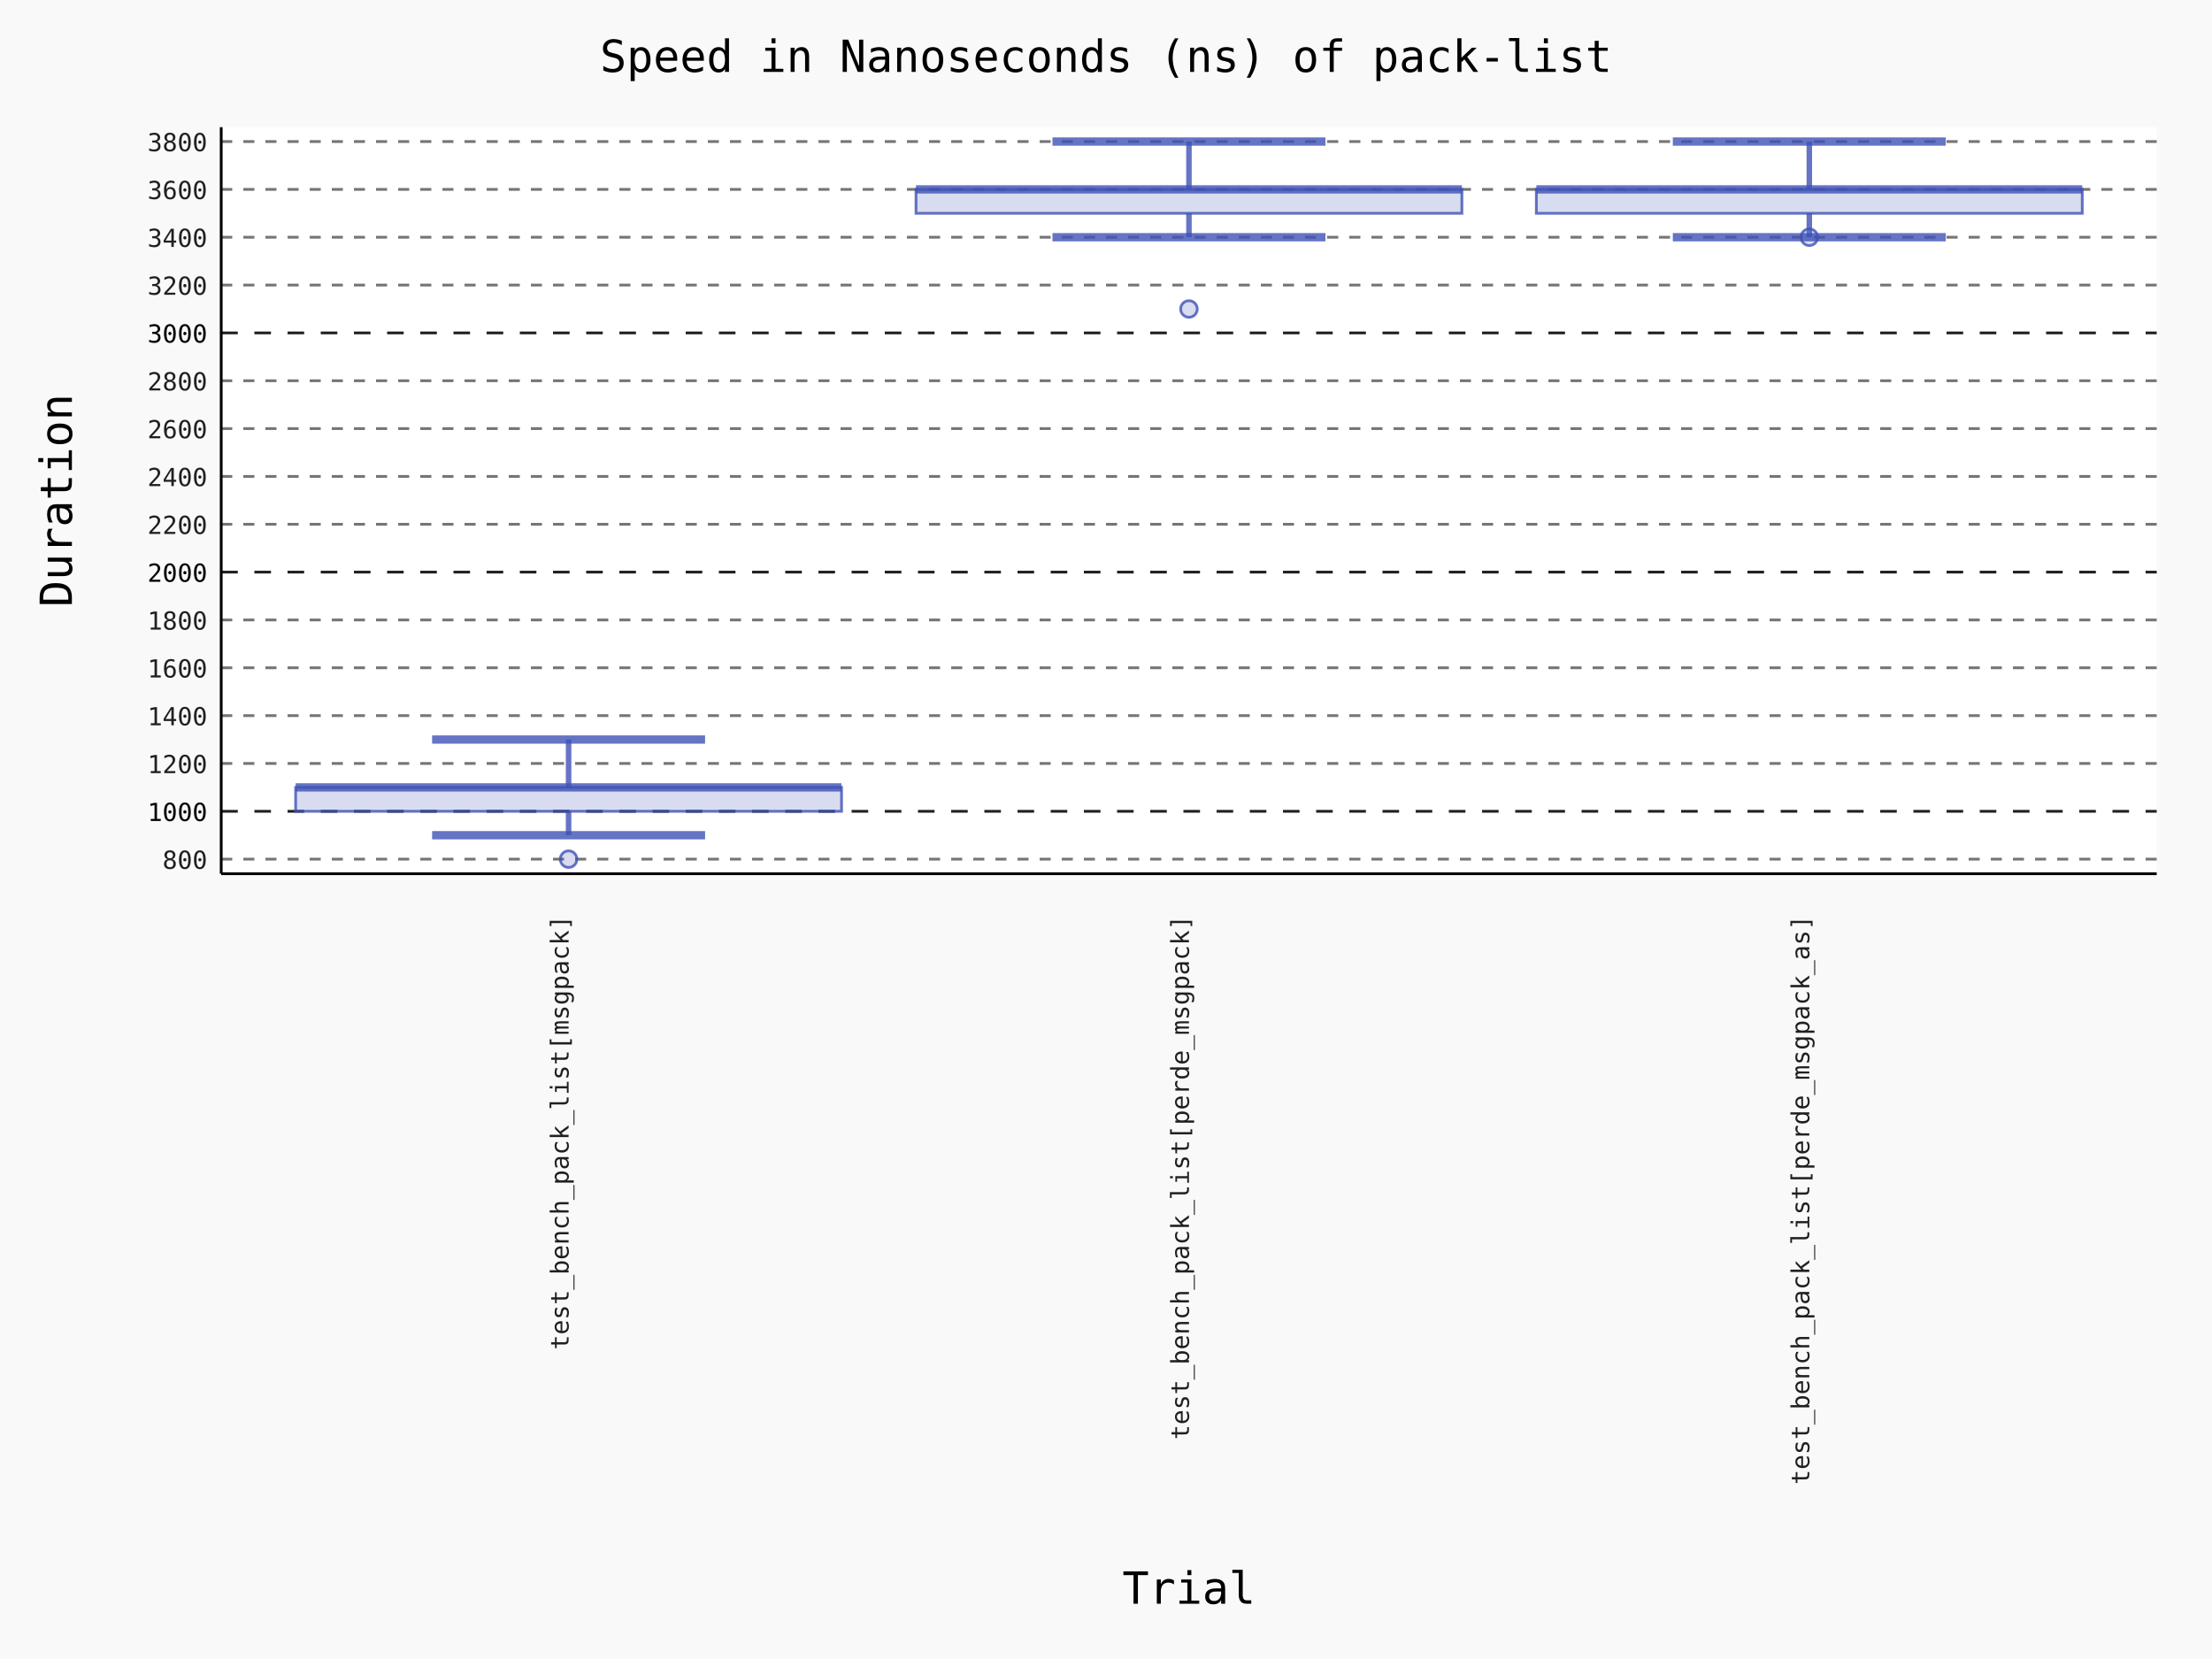
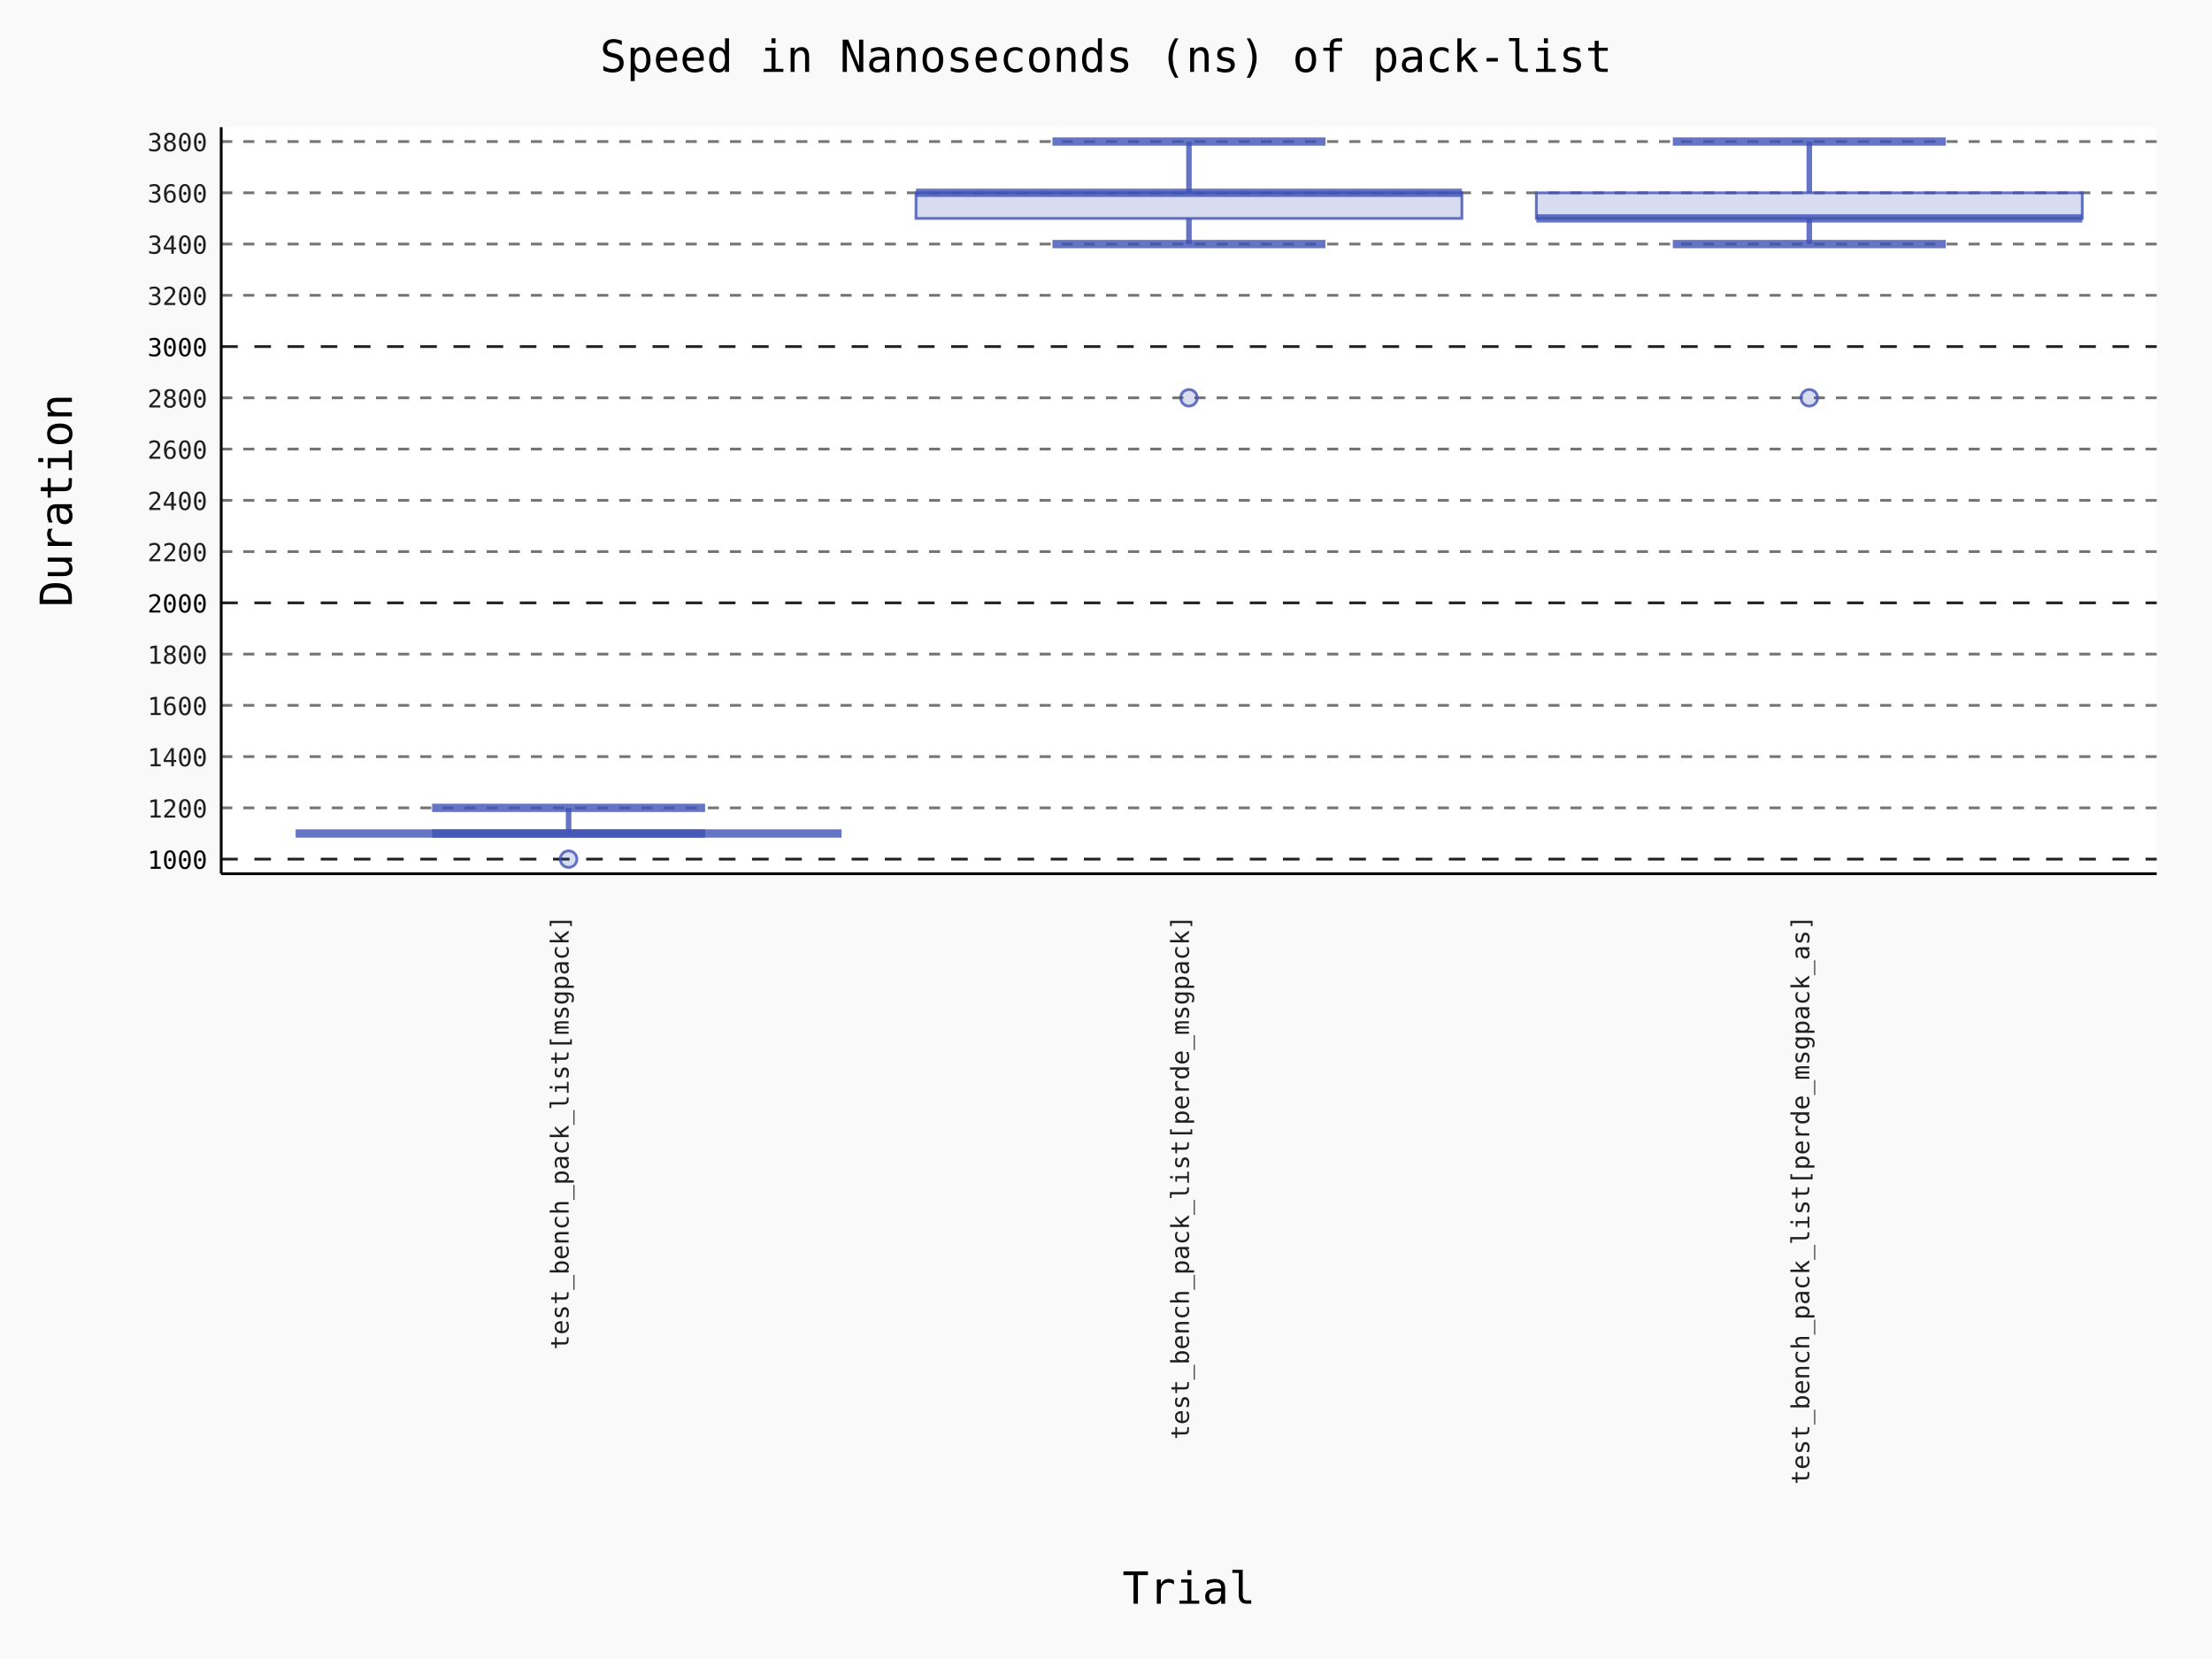
- <svg xmlns="http://www.w3.org/2000/svg" class="pygal-chart" id="chart-6e4d61f8-3c68-40c0-a6d5-80a894582af4" viewBox="0 0 800 600">
+ <svg xmlns="http://www.w3.org/2000/svg" id="chart-857d7771-9869-4620-8e60-19650a345bbf" class="pygal-chart" viewBox="0 0 800 600">
  <defs>
-     <style type="text/css">#chart-6e4d61f8-3c68-40c0-a6d5-80a894582af4{-webkit-user-select:none;-webkit-font-smoothing:antialiased;font-family:Consolas,"Deja Vu Sans Mono","Bitstream Vera Sans Mono","Courier New",monospace}#chart-6e4d61f8-3c68-40c0-a6d5-80a894582af4 .title{font-family:Consolas,"Deja Vu Sans Mono","Bitstream Vera Sans Mono","Courier New",monospace;font-size:16px}#chart-6e4d61f8-3c68-40c0-a6d5-80a894582af4 .legends .legend text{font-family:Consolas,"Deja Vu Sans Mono","Bitstream Vera Sans Mono","Courier New",monospace;font-size:14px}#chart-6e4d61f8-3c68-40c0-a6d5-80a894582af4 .axis text{font-family:Consolas,"Deja Vu Sans Mono","Bitstream Vera Sans Mono","Courier New",monospace;font-size:10px}#chart-6e4d61f8-3c68-40c0-a6d5-80a894582af4 .axis text.major{font-family:Consolas,"Deja Vu Sans Mono","Bitstream Vera Sans Mono","Courier New",monospace;font-size:10px}#chart-6e4d61f8-3c68-40c0-a6d5-80a894582af4 .text-overlay text.value{font-family:Consolas,"Deja Vu Sans Mono","Bitstream Vera Sans Mono","Courier New",monospace;font-size:16px}#chart-6e4d61f8-3c68-40c0-a6d5-80a894582af4 .text-overlay text.label{font-family:Consolas,"Deja Vu Sans Mono","Bitstream Vera Sans Mono","Courier New",monospace;font-size:10px}#chart-6e4d61f8-3c68-40c0-a6d5-80a894582af4 .tooltip{font-family:Consolas,"Deja Vu Sans Mono","Bitstream Vera Sans Mono","Courier New",monospace;font-size:14px}#chart-6e4d61f8-3c68-40c0-a6d5-80a894582af4 text.no_data{font-family:Consolas,"Deja Vu Sans Mono","Bitstream Vera Sans Mono","Courier New",monospace;font-size:64px}
- #chart-6e4d61f8-3c68-40c0-a6d5-80a894582af4{background-color:rgba(249,249,249,1)}#chart-6e4d61f8-3c68-40c0-a6d5-80a894582af4 path,#chart-6e4d61f8-3c68-40c0-a6d5-80a894582af4 line,#chart-6e4d61f8-3c68-40c0-a6d5-80a894582af4 rect,#chart-6e4d61f8-3c68-40c0-a6d5-80a894582af4 circle{-webkit-transition:150ms;-moz-transition:150ms;transition:150ms}#chart-6e4d61f8-3c68-40c0-a6d5-80a894582af4 .graph &gt; .background{fill:rgba(249,249,249,1)}#chart-6e4d61f8-3c68-40c0-a6d5-80a894582af4 .plot &gt; .background{fill:rgba(255,255,255,1)}#chart-6e4d61f8-3c68-40c0-a6d5-80a894582af4 .graph{fill:rgba(0,0,0,.87)}#chart-6e4d61f8-3c68-40c0-a6d5-80a894582af4 text.no_data{fill:rgba(0,0,0,1)}#chart-6e4d61f8-3c68-40c0-a6d5-80a894582af4 .title{fill:rgba(0,0,0,1)}#chart-6e4d61f8-3c68-40c0-a6d5-80a894582af4 .legends .legend text{fill:rgba(0,0,0,.87)}#chart-6e4d61f8-3c68-40c0-a6d5-80a894582af4 .legends .legend:hover text{fill:rgba(0,0,0,1)}#chart-6e4d61f8-3c68-40c0-a6d5-80a894582af4 .axis .line{stroke:rgba(0,0,0,1)}#chart-6e4d61f8-3c68-40c0-a6d5-80a894582af4 .axis .guide.line{stroke:rgba(0,0,0,.54)}#chart-6e4d61f8-3c68-40c0-a6d5-80a894582af4 .axis .major.line{stroke:rgba(0,0,0,.87)}#chart-6e4d61f8-3c68-40c0-a6d5-80a894582af4 .axis text.major{fill:rgba(0,0,0,1)}#chart-6e4d61f8-3c68-40c0-a6d5-80a894582af4 .axis.y .guides:hover .guide.line,#chart-6e4d61f8-3c68-40c0-a6d5-80a894582af4 .line-graph .axis.x .guides:hover .guide.line,#chart-6e4d61f8-3c68-40c0-a6d5-80a894582af4 .stackedline-graph .axis.x .guides:hover .guide.line,#chart-6e4d61f8-3c68-40c0-a6d5-80a894582af4 .xy-graph .axis.x .guides:hover .guide.line{stroke:rgba(0,0,0,1)}#chart-6e4d61f8-3c68-40c0-a6d5-80a894582af4 .axis .guides:hover text{fill:rgba(0,0,0,1)}#chart-6e4d61f8-3c68-40c0-a6d5-80a894582af4 .reactive{fill-opacity:.7;stroke-opacity:.8}#chart-6e4d61f8-3c68-40c0-a6d5-80a894582af4 .ci{stroke:rgba(0,0,0,.87)}#chart-6e4d61f8-3c68-40c0-a6d5-80a894582af4 .reactive.active,#chart-6e4d61f8-3c68-40c0-a6d5-80a894582af4 .active .reactive{fill-opacity:.8;stroke-opacity:.9;stroke-width:4}#chart-6e4d61f8-3c68-40c0-a6d5-80a894582af4 .ci .reactive.active{stroke-width:1.5}#chart-6e4d61f8-3c68-40c0-a6d5-80a894582af4 .series text{fill:rgba(0,0,0,1)}#chart-6e4d61f8-3c68-40c0-a6d5-80a894582af4 .tooltip rect{fill:rgba(255,255,255,1);stroke:rgba(0,0,0,1);-webkit-transition:opacity 150ms;-moz-transition:opacity 150ms;transition:opacity 150ms}#chart-6e4d61f8-3c68-40c0-a6d5-80a894582af4 .tooltip .label{fill:rgba(0,0,0,.87)}#chart-6e4d61f8-3c68-40c0-a6d5-80a894582af4 .tooltip .label{fill:rgba(0,0,0,.87)}#chart-6e4d61f8-3c68-40c0-a6d5-80a894582af4 .tooltip .legend{font-size:.8em;fill:rgba(0,0,0,.54)}#chart-6e4d61f8-3c68-40c0-a6d5-80a894582af4 .tooltip .x_label{font-size:.6em;fill:rgba(0,0,0,1)}#chart-6e4d61f8-3c68-40c0-a6d5-80a894582af4 .tooltip .xlink{font-size:.5em;text-decoration:underline}#chart-6e4d61f8-3c68-40c0-a6d5-80a894582af4 .tooltip .value{font-size:1.5em}#chart-6e4d61f8-3c68-40c0-a6d5-80a894582af4 .bound{font-size:.5em}#chart-6e4d61f8-3c68-40c0-a6d5-80a894582af4 .max-value{font-size:.75em;fill:rgba(0,0,0,.54)}#chart-6e4d61f8-3c68-40c0-a6d5-80a894582af4 .map-element{fill:rgba(255,255,255,1);stroke:rgba(0,0,0,.54) !important}#chart-6e4d61f8-3c68-40c0-a6d5-80a894582af4 .map-element .reactive{fill-opacity:inherit;stroke-opacity:inherit}#chart-6e4d61f8-3c68-40c0-a6d5-80a894582af4 .color-0,#chart-6e4d61f8-3c68-40c0-a6d5-80a894582af4 .color-0 a:visited{stroke:#3F51B5;fill:#3F51B5}#chart-6e4d61f8-3c68-40c0-a6d5-80a894582af4 .color-1,#chart-6e4d61f8-3c68-40c0-a6d5-80a894582af4 .color-1 a:visited{stroke:#3F51B5;fill:#3F51B5}#chart-6e4d61f8-3c68-40c0-a6d5-80a894582af4 .color-2,#chart-6e4d61f8-3c68-40c0-a6d5-80a894582af4 .color-2 a:visited{stroke:#3F51B5;fill:#3F51B5}#chart-6e4d61f8-3c68-40c0-a6d5-80a894582af4 .text-overlay .color-0 text{fill:black}#chart-6e4d61f8-3c68-40c0-a6d5-80a894582af4 .text-overlay .color-1 text{fill:black}#chart-6e4d61f8-3c68-40c0-a6d5-80a894582af4 .text-overlay .color-2 text{fill:black}
- #chart-6e4d61f8-3c68-40c0-a6d5-80a894582af4 text.no_data{text-anchor:middle}#chart-6e4d61f8-3c68-40c0-a6d5-80a894582af4 .guide.line{fill:none}#chart-6e4d61f8-3c68-40c0-a6d5-80a894582af4 .centered{text-anchor:middle}#chart-6e4d61f8-3c68-40c0-a6d5-80a894582af4 .title{text-anchor:middle}#chart-6e4d61f8-3c68-40c0-a6d5-80a894582af4 .legends .legend text{fill-opacity:1}#chart-6e4d61f8-3c68-40c0-a6d5-80a894582af4 .axis.x text{text-anchor:middle}#chart-6e4d61f8-3c68-40c0-a6d5-80a894582af4 .axis.x:not(.web) text[transform]{text-anchor:start}#chart-6e4d61f8-3c68-40c0-a6d5-80a894582af4 .axis.x:not(.web) text[transform].backwards{text-anchor:end}#chart-6e4d61f8-3c68-40c0-a6d5-80a894582af4 .axis.y text{text-anchor:end}#chart-6e4d61f8-3c68-40c0-a6d5-80a894582af4 .axis.y text[transform].backwards{text-anchor:start}#chart-6e4d61f8-3c68-40c0-a6d5-80a894582af4 .axis.y2 text{text-anchor:start}#chart-6e4d61f8-3c68-40c0-a6d5-80a894582af4 .axis.y2 text[transform].backwards{text-anchor:end}#chart-6e4d61f8-3c68-40c0-a6d5-80a894582af4 .axis .guide.line{stroke-dasharray:4,4}#chart-6e4d61f8-3c68-40c0-a6d5-80a894582af4 .axis .major.guide.line{stroke-dasharray:6,6}#chart-6e4d61f8-3c68-40c0-a6d5-80a894582af4 .horizontal .axis.y .guide.line,#chart-6e4d61f8-3c68-40c0-a6d5-80a894582af4 .horizontal .axis.y2 .guide.line,#chart-6e4d61f8-3c68-40c0-a6d5-80a894582af4 .vertical .axis.x .guide.line{opacity:0}#chart-6e4d61f8-3c68-40c0-a6d5-80a894582af4 .horizontal .axis.always_show .guide.line,#chart-6e4d61f8-3c68-40c0-a6d5-80a894582af4 .vertical .axis.always_show .guide.line{opacity:1 !important}#chart-6e4d61f8-3c68-40c0-a6d5-80a894582af4 .axis.y .guides:hover .guide.line,#chart-6e4d61f8-3c68-40c0-a6d5-80a894582af4 .axis.y2 .guides:hover .guide.line,#chart-6e4d61f8-3c68-40c0-a6d5-80a894582af4 .axis.x .guides:hover .guide.line{opacity:1}#chart-6e4d61f8-3c68-40c0-a6d5-80a894582af4 .axis .guides:hover text{opacity:1}#chart-6e4d61f8-3c68-40c0-a6d5-80a894582af4 .nofill{fill:none}#chart-6e4d61f8-3c68-40c0-a6d5-80a894582af4 .subtle-fill{fill-opacity:.2}#chart-6e4d61f8-3c68-40c0-a6d5-80a894582af4 .dot{stroke-width:1px;fill-opacity:1}#chart-6e4d61f8-3c68-40c0-a6d5-80a894582af4 .dot.active{stroke-width:5px}#chart-6e4d61f8-3c68-40c0-a6d5-80a894582af4 .dot.negative{fill:transparent}#chart-6e4d61f8-3c68-40c0-a6d5-80a894582af4 text,#chart-6e4d61f8-3c68-40c0-a6d5-80a894582af4 tspan{stroke:none !important}#chart-6e4d61f8-3c68-40c0-a6d5-80a894582af4 .series text.active{opacity:1}#chart-6e4d61f8-3c68-40c0-a6d5-80a894582af4 .tooltip rect{fill-opacity:.95;stroke-width:.5}#chart-6e4d61f8-3c68-40c0-a6d5-80a894582af4 .tooltip text{fill-opacity:1}#chart-6e4d61f8-3c68-40c0-a6d5-80a894582af4 .showable{visibility:hidden}#chart-6e4d61f8-3c68-40c0-a6d5-80a894582af4 .showable.shown{visibility:visible}#chart-6e4d61f8-3c68-40c0-a6d5-80a894582af4 .gauge-background{fill:rgba(229,229,229,1);stroke:none}#chart-6e4d61f8-3c68-40c0-a6d5-80a894582af4 .bg-lines{stroke:rgba(249,249,249,1);stroke-width:2px}
+     <style type="text/css">#chart-857d7771-9869-4620-8e60-19650a345bbf{-webkit-user-select:none;-webkit-font-smoothing:antialiased;font-family:Consolas,"Deja Vu Sans Mono","Bitstream Vera Sans Mono","Courier New",monospace}#chart-857d7771-9869-4620-8e60-19650a345bbf .title{font-family:Consolas,"Deja Vu Sans Mono","Bitstream Vera Sans Mono","Courier New",monospace;font-size:16px}#chart-857d7771-9869-4620-8e60-19650a345bbf .legends .legend text{font-family:Consolas,"Deja Vu Sans Mono","Bitstream Vera Sans Mono","Courier New",monospace;font-size:14px}#chart-857d7771-9869-4620-8e60-19650a345bbf .axis text{font-family:Consolas,"Deja Vu Sans Mono","Bitstream Vera Sans Mono","Courier New",monospace;font-size:10px}#chart-857d7771-9869-4620-8e60-19650a345bbf .axis text.major{font-family:Consolas,"Deja Vu Sans Mono","Bitstream Vera Sans Mono","Courier New",monospace;font-size:10px}#chart-857d7771-9869-4620-8e60-19650a345bbf .text-overlay text.value{font-family:Consolas,"Deja Vu Sans Mono","Bitstream Vera Sans Mono","Courier New",monospace;font-size:16px}#chart-857d7771-9869-4620-8e60-19650a345bbf .text-overlay text.label{font-family:Consolas,"Deja Vu Sans Mono","Bitstream Vera Sans Mono","Courier New",monospace;font-size:10px}#chart-857d7771-9869-4620-8e60-19650a345bbf .tooltip{font-family:Consolas,"Deja Vu Sans Mono","Bitstream Vera Sans Mono","Courier New",monospace;font-size:14px}#chart-857d7771-9869-4620-8e60-19650a345bbf text.no_data{font-family:Consolas,"Deja Vu Sans Mono","Bitstream Vera Sans Mono","Courier New",monospace;font-size:64px}
+ #chart-857d7771-9869-4620-8e60-19650a345bbf{background-color:rgba(249,249,249,1)}#chart-857d7771-9869-4620-8e60-19650a345bbf path,#chart-857d7771-9869-4620-8e60-19650a345bbf line,#chart-857d7771-9869-4620-8e60-19650a345bbf rect,#chart-857d7771-9869-4620-8e60-19650a345bbf circle{-webkit-transition:150ms;-moz-transition:150ms;transition:150ms}#chart-857d7771-9869-4620-8e60-19650a345bbf .graph &gt; .background{fill:rgba(249,249,249,1)}#chart-857d7771-9869-4620-8e60-19650a345bbf .plot &gt; .background{fill:rgba(255,255,255,1)}#chart-857d7771-9869-4620-8e60-19650a345bbf .graph{fill:rgba(0,0,0,.87)}#chart-857d7771-9869-4620-8e60-19650a345bbf text.no_data{fill:rgba(0,0,0,1)}#chart-857d7771-9869-4620-8e60-19650a345bbf .title{fill:rgba(0,0,0,1)}#chart-857d7771-9869-4620-8e60-19650a345bbf .legends .legend text{fill:rgba(0,0,0,.87)}#chart-857d7771-9869-4620-8e60-19650a345bbf .legends .legend:hover text{fill:rgba(0,0,0,1)}#chart-857d7771-9869-4620-8e60-19650a345bbf .axis .line{stroke:rgba(0,0,0,1)}#chart-857d7771-9869-4620-8e60-19650a345bbf .axis .guide.line{stroke:rgba(0,0,0,.54)}#chart-857d7771-9869-4620-8e60-19650a345bbf .axis .major.line{stroke:rgba(0,0,0,.87)}#chart-857d7771-9869-4620-8e60-19650a345bbf .axis text.major{fill:rgba(0,0,0,1)}#chart-857d7771-9869-4620-8e60-19650a345bbf .axis.y .guides:hover .guide.line,#chart-857d7771-9869-4620-8e60-19650a345bbf .line-graph .axis.x .guides:hover .guide.line,#chart-857d7771-9869-4620-8e60-19650a345bbf .stackedline-graph .axis.x .guides:hover .guide.line,#chart-857d7771-9869-4620-8e60-19650a345bbf .xy-graph .axis.x .guides:hover .guide.line{stroke:rgba(0,0,0,1)}#chart-857d7771-9869-4620-8e60-19650a345bbf .axis .guides:hover text{fill:rgba(0,0,0,1)}#chart-857d7771-9869-4620-8e60-19650a345bbf .reactive{fill-opacity:.7;stroke-opacity:.8}#chart-857d7771-9869-4620-8e60-19650a345bbf .ci{stroke:rgba(0,0,0,.87)}#chart-857d7771-9869-4620-8e60-19650a345bbf .reactive.active,#chart-857d7771-9869-4620-8e60-19650a345bbf .active .reactive{fill-opacity:.8;stroke-opacity:.9;stroke-width:4}#chart-857d7771-9869-4620-8e60-19650a345bbf .ci .reactive.active{stroke-width:1.5}#chart-857d7771-9869-4620-8e60-19650a345bbf .series text{fill:rgba(0,0,0,1)}#chart-857d7771-9869-4620-8e60-19650a345bbf .tooltip rect{fill:rgba(255,255,255,1);stroke:rgba(0,0,0,1);-webkit-transition:opacity 150ms;-moz-transition:opacity 150ms;transition:opacity 150ms}#chart-857d7771-9869-4620-8e60-19650a345bbf .tooltip .label{fill:rgba(0,0,0,.87)}#chart-857d7771-9869-4620-8e60-19650a345bbf .tooltip .label{fill:rgba(0,0,0,.87)}#chart-857d7771-9869-4620-8e60-19650a345bbf .tooltip .legend{font-size:.8em;fill:rgba(0,0,0,.54)}#chart-857d7771-9869-4620-8e60-19650a345bbf .tooltip .x_label{font-size:.6em;fill:rgba(0,0,0,1)}#chart-857d7771-9869-4620-8e60-19650a345bbf .tooltip .xlink{font-size:.5em;text-decoration:underline}#chart-857d7771-9869-4620-8e60-19650a345bbf .tooltip .value{font-size:1.5em}#chart-857d7771-9869-4620-8e60-19650a345bbf .bound{font-size:.5em}#chart-857d7771-9869-4620-8e60-19650a345bbf .max-value{font-size:.75em;fill:rgba(0,0,0,.54)}#chart-857d7771-9869-4620-8e60-19650a345bbf .map-element{fill:rgba(255,255,255,1);stroke:rgba(0,0,0,.54) !important}#chart-857d7771-9869-4620-8e60-19650a345bbf .map-element .reactive{fill-opacity:inherit;stroke-opacity:inherit}#chart-857d7771-9869-4620-8e60-19650a345bbf .color-0,#chart-857d7771-9869-4620-8e60-19650a345bbf .color-0 a:visited{stroke:#3F51B5;fill:#3F51B5}#chart-857d7771-9869-4620-8e60-19650a345bbf .color-1,#chart-857d7771-9869-4620-8e60-19650a345bbf .color-1 a:visited{stroke:#3F51B5;fill:#3F51B5}#chart-857d7771-9869-4620-8e60-19650a345bbf .color-2,#chart-857d7771-9869-4620-8e60-19650a345bbf .color-2 a:visited{stroke:#3F51B5;fill:#3F51B5}#chart-857d7771-9869-4620-8e60-19650a345bbf .text-overlay .color-0 text{fill:black}#chart-857d7771-9869-4620-8e60-19650a345bbf .text-overlay .color-1 text{fill:black}#chart-857d7771-9869-4620-8e60-19650a345bbf .text-overlay .color-2 text{fill:black}
+ #chart-857d7771-9869-4620-8e60-19650a345bbf text.no_data{text-anchor:middle}#chart-857d7771-9869-4620-8e60-19650a345bbf .guide.line{fill:none}#chart-857d7771-9869-4620-8e60-19650a345bbf .centered{text-anchor:middle}#chart-857d7771-9869-4620-8e60-19650a345bbf .title{text-anchor:middle}#chart-857d7771-9869-4620-8e60-19650a345bbf .legends .legend text{fill-opacity:1}#chart-857d7771-9869-4620-8e60-19650a345bbf .axis.x text{text-anchor:middle}#chart-857d7771-9869-4620-8e60-19650a345bbf .axis.x:not(.web) text[transform]{text-anchor:start}#chart-857d7771-9869-4620-8e60-19650a345bbf .axis.x:not(.web) text[transform].backwards{text-anchor:end}#chart-857d7771-9869-4620-8e60-19650a345bbf .axis.y text{text-anchor:end}#chart-857d7771-9869-4620-8e60-19650a345bbf .axis.y text[transform].backwards{text-anchor:start}#chart-857d7771-9869-4620-8e60-19650a345bbf .axis.y2 text{text-anchor:start}#chart-857d7771-9869-4620-8e60-19650a345bbf .axis.y2 text[transform].backwards{text-anchor:end}#chart-857d7771-9869-4620-8e60-19650a345bbf .axis .guide.line{stroke-dasharray:4,4}#chart-857d7771-9869-4620-8e60-19650a345bbf .axis .major.guide.line{stroke-dasharray:6,6}#chart-857d7771-9869-4620-8e60-19650a345bbf .horizontal .axis.y .guide.line,#chart-857d7771-9869-4620-8e60-19650a345bbf .horizontal .axis.y2 .guide.line,#chart-857d7771-9869-4620-8e60-19650a345bbf .vertical .axis.x .guide.line{opacity:0}#chart-857d7771-9869-4620-8e60-19650a345bbf .horizontal .axis.always_show .guide.line,#chart-857d7771-9869-4620-8e60-19650a345bbf .vertical .axis.always_show .guide.line{opacity:1 !important}#chart-857d7771-9869-4620-8e60-19650a345bbf .axis.y .guides:hover .guide.line,#chart-857d7771-9869-4620-8e60-19650a345bbf .axis.y2 .guides:hover .guide.line,#chart-857d7771-9869-4620-8e60-19650a345bbf .axis.x .guides:hover .guide.line{opacity:1}#chart-857d7771-9869-4620-8e60-19650a345bbf .axis .guides:hover text{opacity:1}#chart-857d7771-9869-4620-8e60-19650a345bbf .nofill{fill:none}#chart-857d7771-9869-4620-8e60-19650a345bbf .subtle-fill{fill-opacity:.2}#chart-857d7771-9869-4620-8e60-19650a345bbf .dot{stroke-width:1px;fill-opacity:1}#chart-857d7771-9869-4620-8e60-19650a345bbf .dot.active{stroke-width:5px}#chart-857d7771-9869-4620-8e60-19650a345bbf .dot.negative{fill:transparent}#chart-857d7771-9869-4620-8e60-19650a345bbf text,#chart-857d7771-9869-4620-8e60-19650a345bbf tspan{stroke:none !important}#chart-857d7771-9869-4620-8e60-19650a345bbf .series text.active{opacity:1}#chart-857d7771-9869-4620-8e60-19650a345bbf .tooltip rect{fill-opacity:.95;stroke-width:.5}#chart-857d7771-9869-4620-8e60-19650a345bbf .tooltip text{fill-opacity:1}#chart-857d7771-9869-4620-8e60-19650a345bbf .showable{visibility:hidden}#chart-857d7771-9869-4620-8e60-19650a345bbf .showable.shown{visibility:visible}#chart-857d7771-9869-4620-8e60-19650a345bbf .gauge-background{fill:rgba(229,229,229,1);stroke:none}#chart-857d7771-9869-4620-8e60-19650a345bbf .bg-lines{stroke:rgba(249,249,249,1);stroke-width:2px}
.tooltip .value{font-size:1em !important}.axis text{font-size:9px !important}</style>
  </defs>
  <g class="graph custombox-graph vertical">
-     <rect class="background" height="600" width="800" x="0" y="0" />
-     <g class="plot" transform="translate(80, 46)">
-       <rect class="background" height="270.0" width="700.0" x="0" y="0" />
+     <rect x="0" y="0" width="800" height="600" class="background" />
+     <g transform="translate(80, 46)" class="plot">
+       <rect x="0" y="0" width="700.0" height="270.0" class="background" />
      <g class="axis y always_show">
-         <path class="line" d="M0 270 h700" />
+         <path d="M0 270 h700" class="line" />
        <g class="guides">
-           <path class="guide line" d="M0 264.721 h700" />
-           <text class="" x="-5" y="268.221">800</text>
+           <path d="M0 264.715 h700" class="major guide line" />
+           <text x="-5" y="268.215" class="major">1000</text>
        </g>
        <g class="guides">
-           <path class="major guide line" d="M0 247.419 h700" />
-           <text class="major" x="-5" y="250.919">1000</text>
+           <path d="M0 246.178 h700" class="guide line" />
+           <text x="-5" y="249.678" class="">1200</text>
        </g>
        <g class="guides">
-           <path class="guide line" d="M0 230.117 h700" />
-           <text class="" x="-5" y="233.617">1200</text>
+           <path d="M0 227.64 h700" class="guide line" />
+           <text x="-5" y="231.14" class="">1400</text>
        </g>
        <g class="guides">
-           <path class="guide line" d="M0 212.815 h700" />
-           <text class="" x="-5" y="216.315">1400</text>
+           <path d="M0 209.103 h700" class="guide line" />
+           <text x="-5" y="212.603" class="">1600</text>
        </g>
        <g class="guides">
-           <path class="guide line" d="M0 195.513 h700" />
-           <text class="" x="-5" y="199.013">1600</text>
+           <path d="M0 190.566 h700" class="guide line" />
+           <text x="-5" y="194.066" class="">1800</text>
        </g>
        <g class="guides">
-           <path class="guide line" d="M0 178.212 h700" />
-           <text class="" x="-5" y="181.712">1800</text>
+           <path d="M0 172.028 h700" class="major guide line" />
+           <text x="-5" y="175.528" class="major">2000</text>
        </g>
        <g class="guides">
-           <path class="major guide line" d="M0 160.91 h700" />
-           <text class="major" x="-5" y="164.41">2000</text>
+           <path d="M0 153.491 h700" class="guide line" />
+           <text x="-5" y="156.991" class="">2200</text>
        </g>
        <g class="guides">
-           <path class="guide line" d="M0 143.608 h700" />
-           <text class="" x="-5" y="147.108">2200</text>
+           <path d="M0 134.954 h700" class="guide line" />
+           <text x="-5" y="138.454" class="">2400</text>
        </g>
        <g class="guides">
-           <path class="guide line" d="M0 126.306 h700" />
-           <text class="" x="-5" y="129.806">2400</text>
+           <path d="M0 116.416 h700" class="guide line" />
+           <text x="-5" y="119.916" class="">2600</text>
        </g>
        <g class="guides">
-           <path class="guide line" d="M0 109.004 h700" />
-           <text class="" x="-5" y="112.504">2600</text>
+           <path d="M0 97.879 h700" class="guide line" />
+           <text x="-5" y="101.379" class="">2800</text>
        </g>
        <g class="guides">
-           <path class="guide line" d="M0 91.702 h700" />
-           <text class="" x="-5" y="95.202">2800</text>
+           <path d="M0 79.342 h700" class="major guide line" />
+           <text x="-5" y="82.842" class="major">3000</text>
        </g>
        <g class="guides">
-           <path class="major guide line" d="M0 74.4 h700" />
-           <text class="major" x="-5" y="77.9">3000</text>
+           <path d="M0 60.804 h700" class="guide line" />
+           <text x="-5" y="64.304" class="">3200</text>
        </g>
        <g class="guides">
-           <path class="guide line" d="M0 57.098 h700" />
-           <text class="" x="-5" y="60.598">3200</text>
+           <path d="M0 42.267 h700" class="guide line" />
+           <text x="-5" y="45.767" class="">3400</text>
        </g>
        <g class="guides">
-           <path class="guide line" d="M0 39.796 h700" />
-           <text class="" x="-5" y="43.296">3400</text>
+           <path d="M0 23.73 h700" class="guide line" />
+           <text x="-5" y="27.23" class="">3600</text>
        </g>
        <g class="guides">
-           <path class="guide line" d="M0 22.494 h700" />
-           <text class="" x="-5" y="25.994">3600</text>
-         </g>
-         <g class="guides">
-           <path class="guide line" d="M0 5.192 h700" />
-           <text class="" x="-5" y="8.692">3800</text>
+           <path d="M0 5.192 h700" class="guide line" />
+           <text x="-5" y="8.692" class="">3800</text>
        </g>
      </g>
      <g class="axis x">
-         <path class="line" d="M0 0 v270" />
+         <path d="M0 0 v270" class="line" />
        <g class="guides">
-           <path class="guide line" d="M125.641 0 v270" />
-           <text class="backwards" transform="rotate(270 125.641 285)" x="125.641" y="285.0">test_bench_pack_list[msgpack]</text>
+           <path d="M125.641 0 v270" class="guide line" />
+           <text x="125.641" y="285.0" class="backwards" transform="rotate(270 125.641 285)">test_bench_pack_list[msgpack]</text>
        </g>
        <g class="guides">
-           <path class="guide line" d="M350 0 v270" />
-           <text class="backwards" transform="rotate(270 350 285)" x="350.0" y="285.0">test_bench_pack_list[perde_msgpack]</text>
+           <path d="M350 0 v270" class="guide line" />
+           <text x="350.0" y="285.0" class="backwards" transform="rotate(270 350 285)">test_bench_pack_list[perde_msgpack]</text>
        </g>
        <g class="guides">
-           <path class="guide line" d="M574.359 0 v270" />
-           <text class="backwards" transform="rotate(270 574.359 285)" x="574.359" y="285.0">test_bench_pack_list[perde_msgpack_as]</text>
+           <path d="M574.359 0 v270" class="guide line" />
+           <text x="574.359" y="285.0" class="backwards" transform="rotate(270 574.359 285)">test_bench_pack_list[perde_msgpack_as]</text>
        </g>
      </g>
      <g class="series serie-0 color-0">
        <g class="boxes">
          <g class="box">
-             <path class="reactive tooltip-trigger" d="M76.282 256.07 L175 256.07" stroke-width="3" />
-             <path class="reactive tooltip-trigger" d="M26.923 238.769 L224.359 238.769" stroke-width="3" />
-             <path class="reactive tooltip-trigger" d="M76.282 221.467 L175 221.467" stroke-width="3" />
-             <path class="reactive tooltip-trigger" d="M125.641 256.07 L125.641 247.419" stroke-width="2" />
-             <path class="reactive tooltip-trigger" d="M125.641 221.467 L125.641 238.768" stroke-width="2" />
-             <rect class="subtle-fill reactive tooltip-trigger" height="8.651" width="197.436" x="26.923" y="238.768" />
-             <circle class="subtle-fill reactive tooltip-trigger" cx="125.641" cy="264.721" r="3" />
-             <circle class="subtle-fill reactive tooltip-trigger" cx="125.641" cy="-3723.373" r="3" />
+             <path stroke-width="3" d="M76.282 255.446 L175 255.446" class="reactive tooltip-trigger" />
+             <path stroke-width="3" d="M26.923 255.446 L224.359 255.446" class="reactive tooltip-trigger" />
+             <path stroke-width="3" d="M76.282 246.178 L175 246.178" class="reactive tooltip-trigger" />
+             <path stroke-width="2" d="M125.641 255.446 L125.641 255.446" class="reactive tooltip-trigger" />
+             <path stroke-width="2" d="M125.641 246.178 L125.641 255.446" class="reactive tooltip-trigger" />
+             <rect x="26.923" y="255.446" height="0.0" width="197.436" class="subtle-fill reactive tooltip-trigger" />
+             <circle cx="125.641" cy="264.716" r="3" class="subtle-fill reactive tooltip-trigger" />
+             <circle cx="125.641" cy="-10996.716" r="3" class="subtle-fill reactive tooltip-trigger" />
          </g>
        </g>
      </g>
      <g class="series serie-1 color-1">
        <g class="boxes">
          <g class="box">
-             <path class="reactive tooltip-trigger" d="M300.641 39.796 L399.359 39.796" stroke-width="3" />
-             <path class="reactive tooltip-trigger" d="M251.282 22.494 L448.718 22.494" stroke-width="3" />
-             <path class="reactive tooltip-trigger" d="M300.641 5.192 L399.359 5.192" stroke-width="3" />
-             <path class="reactive tooltip-trigger" d="M350 39.796 L350 31.145" stroke-width="2" />
-             <path class="reactive tooltip-trigger" d="M350 5.192 L350 22.494" stroke-width="2" />
-             <rect class="subtle-fill reactive tooltip-trigger" height="8.65" width="197.436" x="251.282" y="22.494" />
-             <circle class="subtle-fill reactive tooltip-trigger" cx="350.0" cy="65.75" r="3" />
-             <circle class="subtle-fill reactive tooltip-trigger" cx="350.0" cy="-4969.111" r="3" />
+             <path stroke-width="3" d="M300.641 42.267 L399.359 42.267" class="reactive tooltip-trigger" />
+             <path stroke-width="3" d="M251.282 23.73 L448.718 23.73" class="reactive tooltip-trigger" />
+             <path stroke-width="3" d="M300.641 5.192 L399.359 5.192" class="reactive tooltip-trigger" />
+             <path stroke-width="2" d="M350 42.267 L350 32.999" class="reactive tooltip-trigger" />
+             <path stroke-width="2" d="M350 5.192 L350 23.73" class="reactive tooltip-trigger" />
+             <rect x="251.282" y="23.73" height="9.269" width="197.436" class="subtle-fill reactive tooltip-trigger" />
+             <circle cx="350.0" cy="97.879" r="3" class="subtle-fill reactive tooltip-trigger" />
+             <circle cx="350.0" cy="-14722.721" r="3" class="subtle-fill reactive tooltip-trigger" />
          </g>
        </g>
      </g>
      <g class="series serie-2 color-2">
        <g class="boxes">
          <g class="box">
-             <path class="reactive tooltip-trigger" d="M525 39.796 L623.718 39.796" stroke-width="3" />
-             <path class="reactive tooltip-trigger" d="M475.641 22.494 L673.077 22.494" stroke-width="3" />
-             <path class="reactive tooltip-trigger" d="M525 5.192 L623.718 5.192" stroke-width="3" />
-             <path class="reactive tooltip-trigger" d="M574.359 39.796 L574.359 31.145" stroke-width="2" />
-             <path class="reactive tooltip-trigger" d="M574.359 5.192 L574.359 22.494" stroke-width="2" />
-             <rect class="subtle-fill reactive tooltip-trigger" height="8.651" width="197.436" x="475.641" y="22.494" />
-             <circle class="subtle-fill reactive tooltip-trigger" cx="574.359" cy="39.796" r="3" />
-             <circle class="subtle-fill reactive tooltip-trigger" cx="574.359" cy="-40758.143" r="3" />
+             <path stroke-width="3" d="M525 42.267 L623.718 42.267" class="reactive tooltip-trigger" />
+             <path stroke-width="3" d="M475.641 32.999 L673.077 32.999" class="reactive tooltip-trigger" />
+             <path stroke-width="3" d="M525 5.192 L623.718 5.192" class="reactive tooltip-trigger" />
+             <path stroke-width="2" d="M574.359 42.267 L574.359 32.999" class="reactive tooltip-trigger" />
+             <path stroke-width="2" d="M574.359 5.192 L574.359 23.73" class="reactive tooltip-trigger" />
+             <rect x="475.641" y="23.73" height="9.269" width="197.436" class="subtle-fill reactive tooltip-trigger" />
+             <circle cx="574.359" cy="97.879" r="3" class="subtle-fill reactive tooltip-trigger" />
+             <circle cx="574.359" cy="-23898.702" r="3" class="subtle-fill reactive tooltip-trigger" />
          </g>
        </g>
      </g>
    </g>
    <g class="titles">
-       <text class="title plot_title" x="400.0" y="26">Speed in Nanoseconds (ns) of pack-list</text>
-       <text class="title" x="430.0" y="580.0">Trial</text>
-       <text class="title" transform="rotate(-90 0 181)" x="0" y="207.0">Duration</text>
+       <text x="400.0" y="26" class="title plot_title">Speed in Nanoseconds (ns) of pack-list</text>
+       <text x="430.0" y="580.0" class="title">Trial</text>
+       <text x="0" y="207.0" class="title" transform="rotate(-90 0 181)">Duration</text>
    </g>
-     <g class="plot overlay" transform="translate(80, 46)">
+     <g transform="translate(80, 46)" class="plot overlay">
      <g class="series serie-0 color-0" />
      <g class="series serie-1 color-1" />
      <g class="series serie-2 color-2" />
    </g>
-     <g class="plot text-overlay" transform="translate(80, 46)">
+     <g transform="translate(80, 46)" class="plot text-overlay">
      <g class="series serie-0 color-0" />
      <g class="series serie-1 color-1" />
      <g class="series serie-2 color-2" />
    </g>
-     <g class="plot tooltip-overlay" transform="translate(80, 46)">
-       <g class="tooltip" style="opacity: 0" transform="translate(0 0)">
-         <rect class="tooltip-box" height="0" rx="0" ry="0" width="0" />
+     <g transform="translate(80, 46)" class="plot tooltip-overlay">
+       <g transform="translate(0 0)" style="opacity: 0" class="tooltip">
+         <rect rx="0" ry="0" width="0" height="0" class="tooltip-box" />
        <g class="text" />
      </g>
    </g>
  </g>
</svg>
